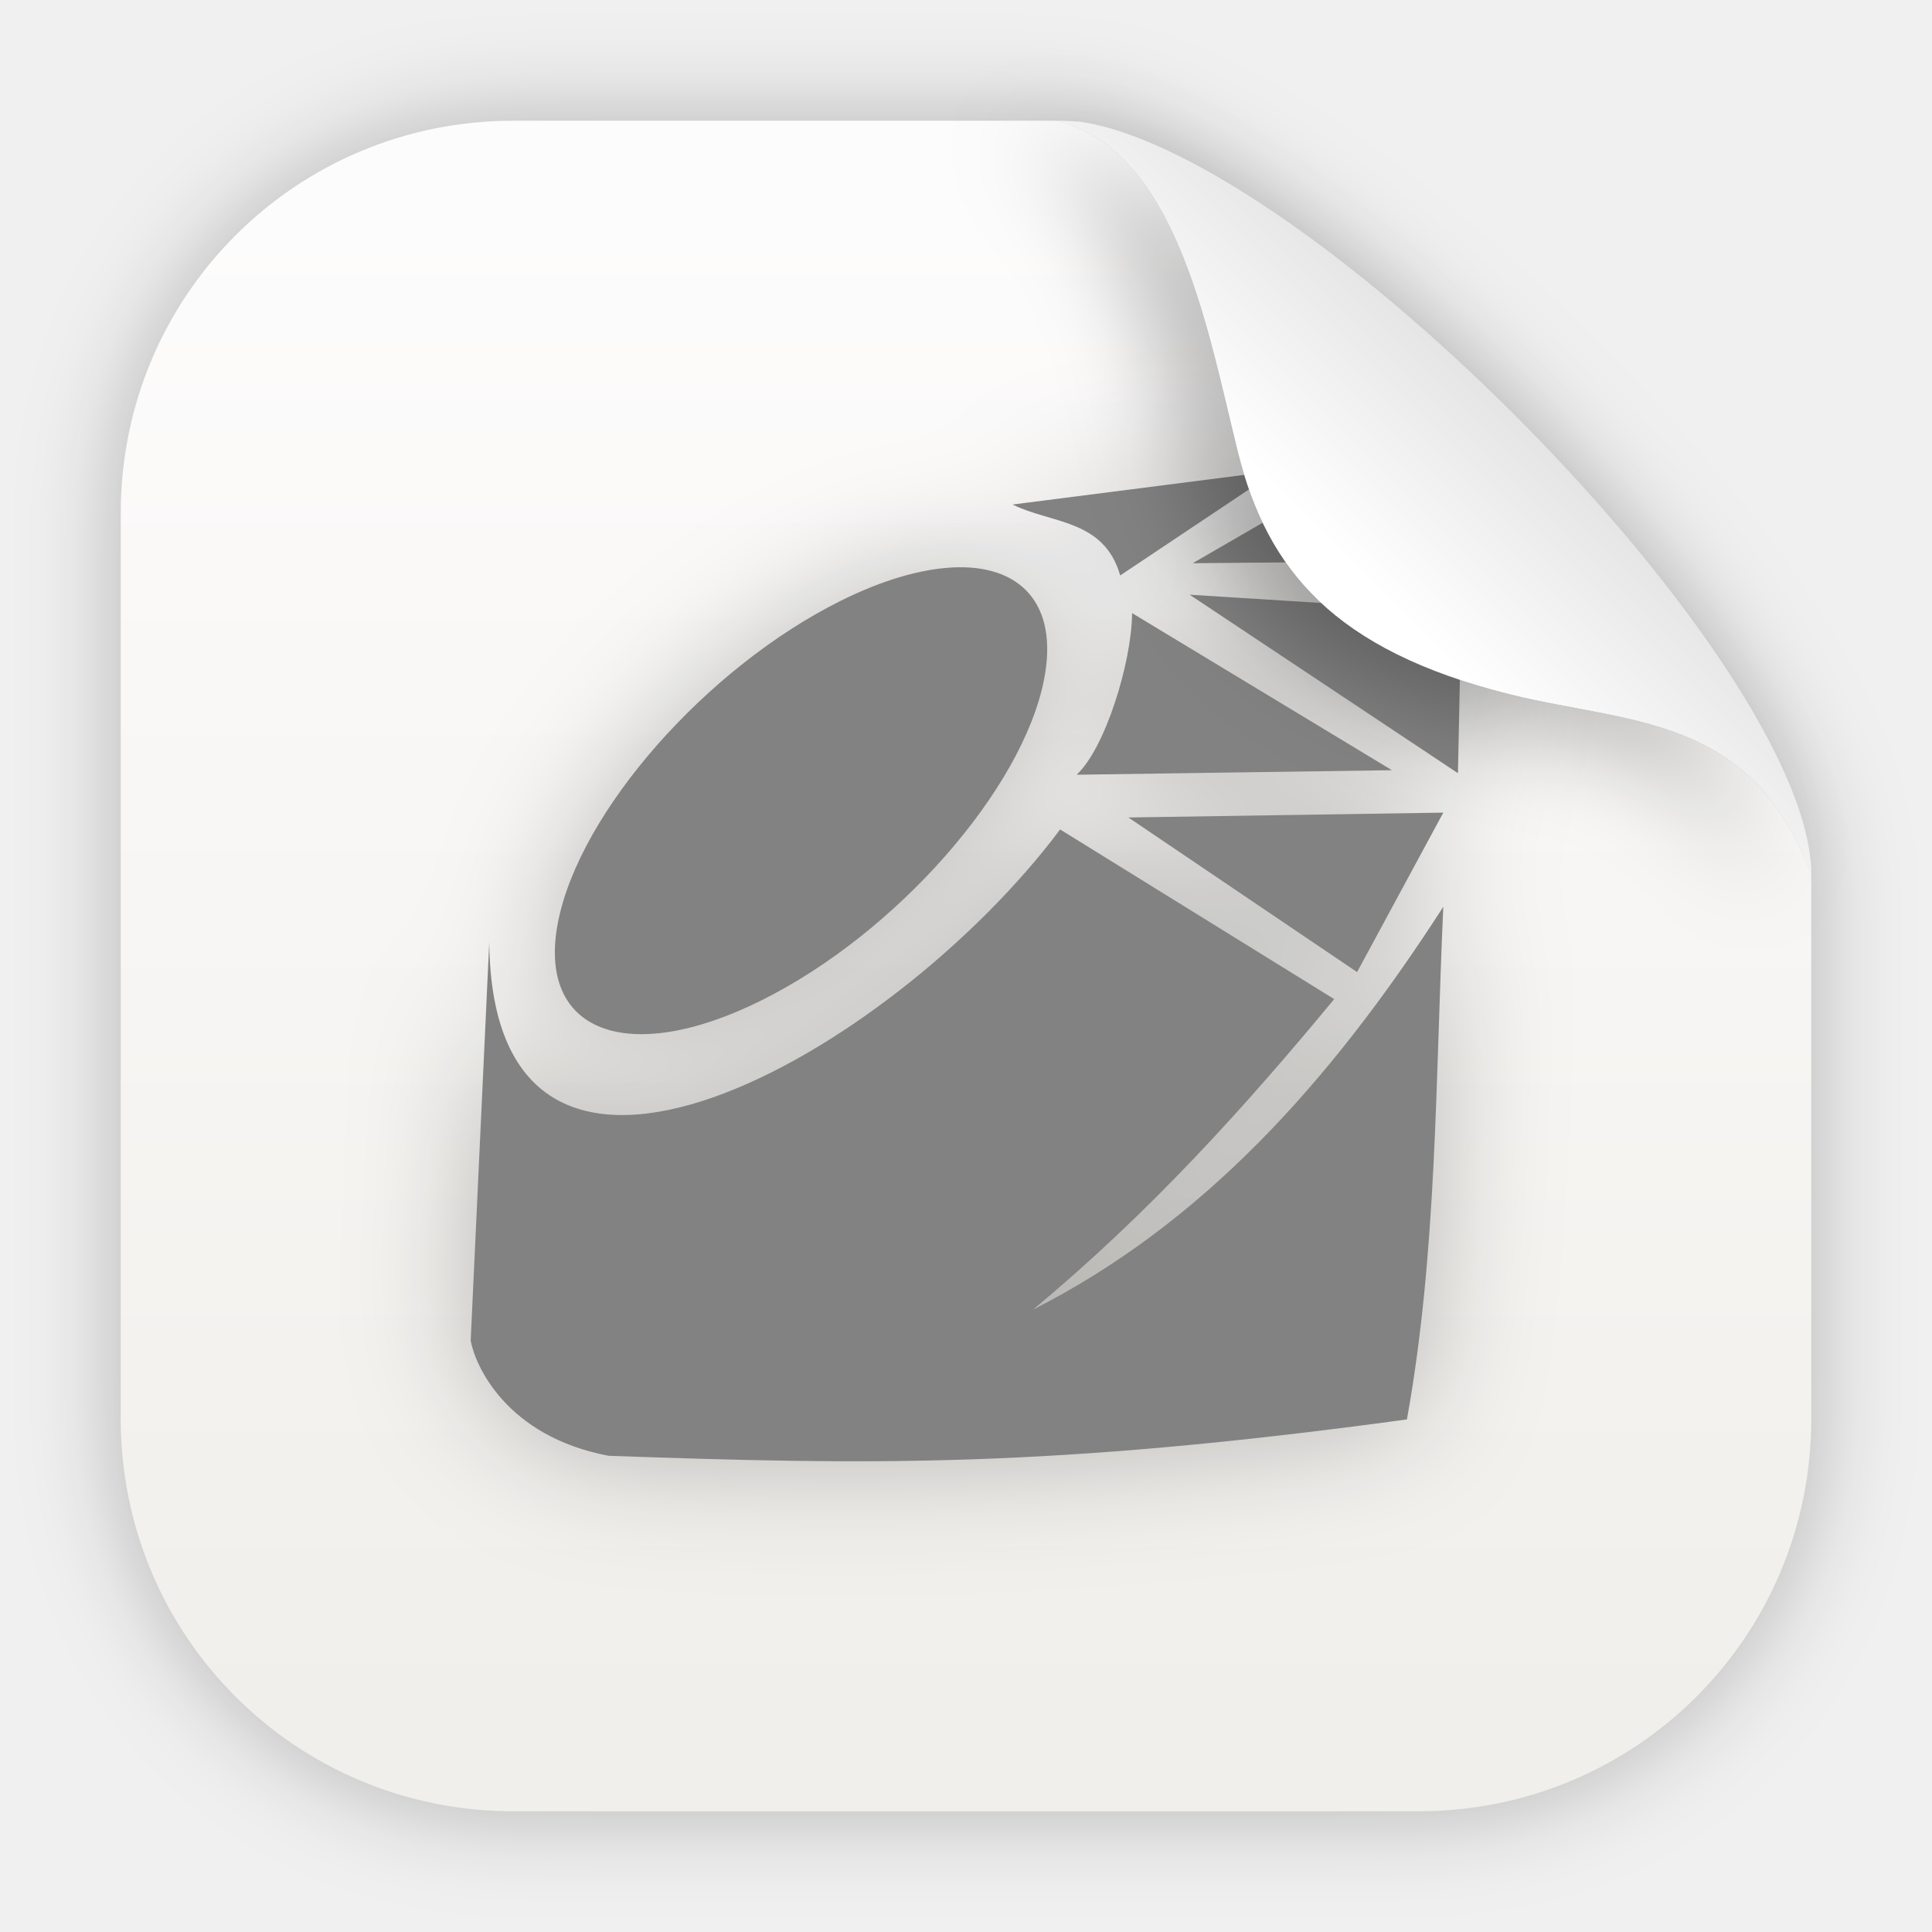
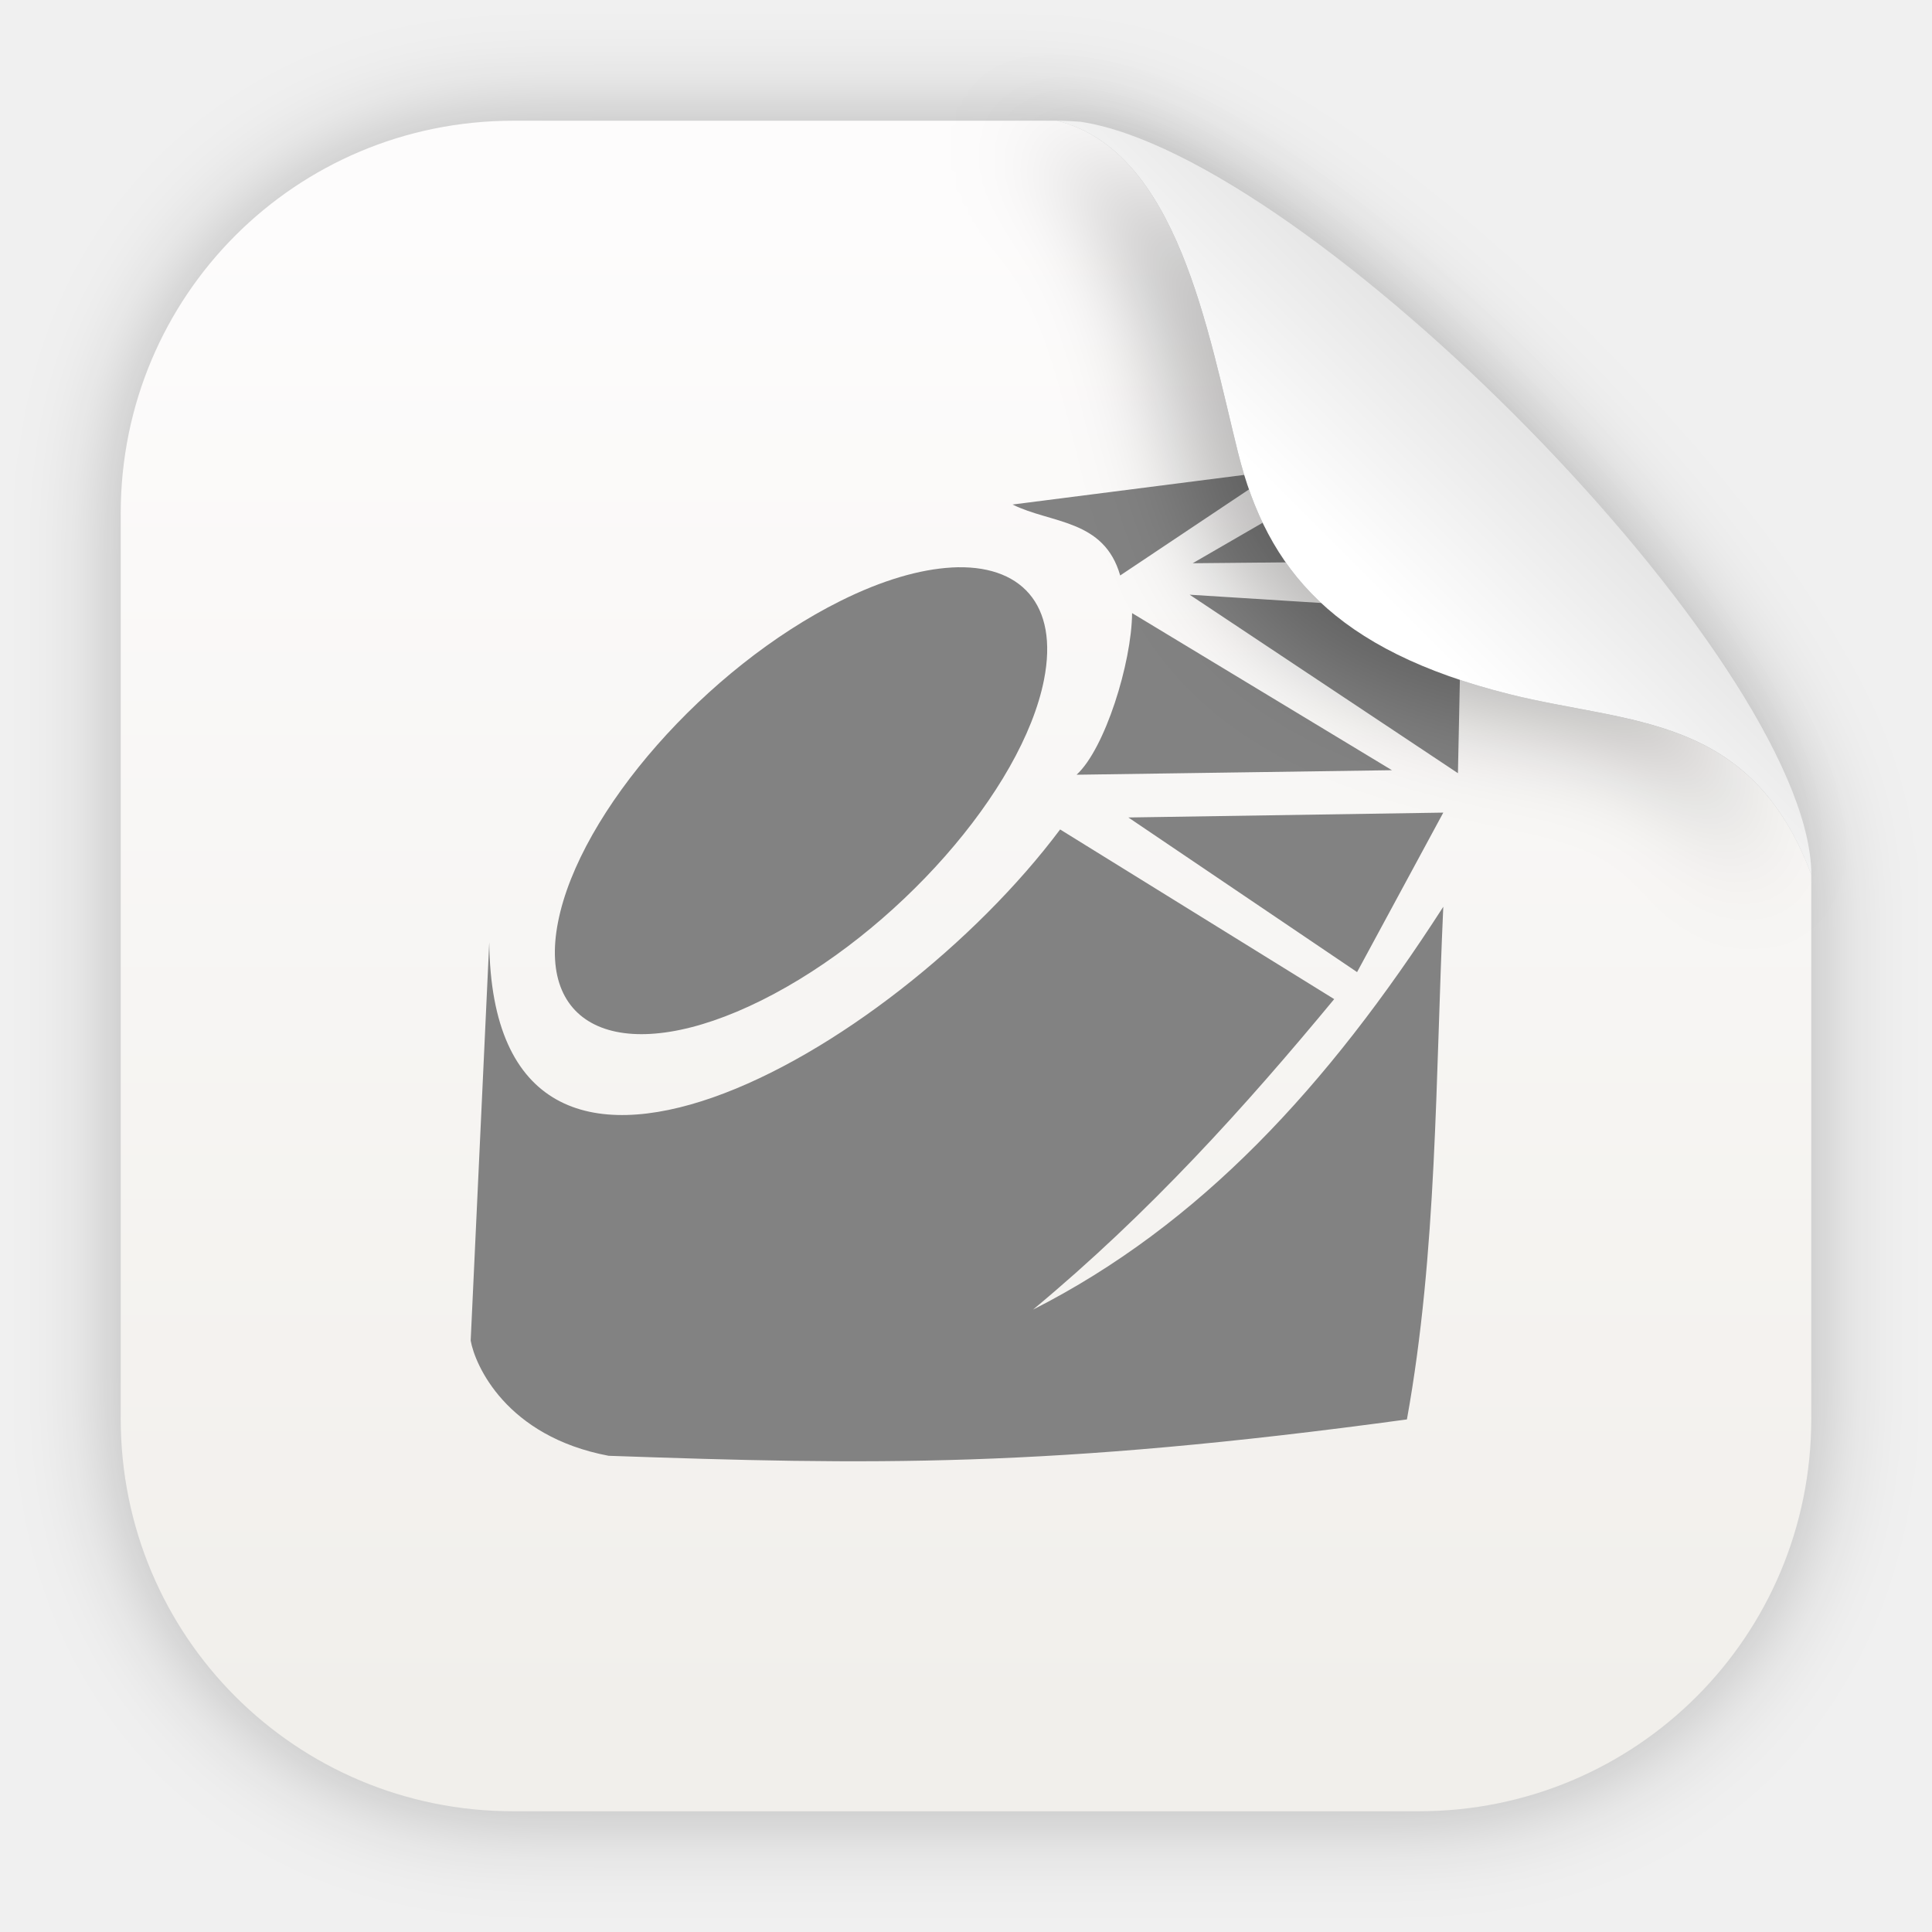
<svg xmlns="http://www.w3.org/2000/svg" xmlns:xlink="http://www.w3.org/1999/xlink" width="64" height="64" version="1.1" id="svg2">
  <defs id="defs2">
    <linearGradient id="linearGradient94" x1="7.937" x2="7.937" y1="15.081" y2="1.852" gradientTransform="scale(3.7796)" gradientUnits="userSpaceOnUse" spreadMethod="pad">
      <stop stop-color="#f1efeb" offset="0" id="stop93" style="stop-color:#000000;stop-opacity:1;" />
      <stop stop-color="#fdfcfc" offset="1" id="stop94" />
    </linearGradient>
    <linearGradient id="linearGradient92" x1="7.937" x2="7.937" y1="15.081" y2="1.852" gradientTransform="scale(3.7796)" gradientUnits="userSpaceOnUse" spreadMethod="pad">
      <stop stop-color="#f1efeb" offset="0" id="stop91" style="stop-color:#695e49;stop-opacity:1;" />
      <stop stop-color="#fdfcfc" offset="1" id="stop92" />
    </linearGradient>
    <linearGradient id="linearGradient90" x1="7.937" x2="7.937" y1="15.081" y2="1.852" gradientTransform="scale(3.7796)" gradientUnits="userSpaceOnUse" spreadMethod="pad">
      <stop stop-color="#f1efeb" offset="0" id="stop89" style="stop-color:#6a5f4a;stop-opacity:1;" />
      <stop stop-color="#fdfcfc" offset="1" id="stop90" />
    </linearGradient>
    <linearGradient id="linearGradient88" x1="7.937" x2="7.937" y1="15.081" y2="1.852" gradientTransform="scale(3.7796)" gradientUnits="userSpaceOnUse" spreadMethod="pad">
      <stop stop-color="#f1efeb" offset="0" id="stop87" style="stop-color:#70654e;stop-opacity:1;" />
      <stop stop-color="#fdfcfc" offset="1" id="stop88" />
    </linearGradient>
    <linearGradient id="linearGradient86" x1="7.937" x2="7.937" y1="15.081" y2="1.852" gradientTransform="scale(3.7796)" gradientUnits="userSpaceOnUse" spreadMethod="pad">
      <stop stop-color="#f1efeb" offset="0" id="stop85" style="stop-color:#948567;stop-opacity:1;" />
      <stop stop-color="#fdfcfc" offset="1" id="stop86" />
    </linearGradient>
    <linearGradient id="linearGradient84" x1="7.937" x2="7.937" y1="15.081" y2="1.852" gradientTransform="scale(3.7796)" gradientUnits="userSpaceOnUse" spreadMethod="pad">
      <stop stop-color="#f1efeb" offset="0" id="stop83" style="stop-color:#aca189;stop-opacity:1;" />
      <stop stop-color="#fdfcfc" offset="1" id="stop84" />
    </linearGradient>
    <linearGradient id="linearGradient82" x1="7.937" x2="7.937" y1="15.081" y2="1.852" gradientTransform="scale(3.7796)" gradientUnits="userSpaceOnUse" spreadMethod="pad">
      <stop stop-color="#f1efeb" offset="0" id="stop81" style="stop-color:#c1b9a7;stop-opacity:1;" />
      <stop stop-color="#fdfcfc" offset="1" id="stop82" />
    </linearGradient>
    <linearGradient id="linearGradient80" x1="7.937" x2="7.937" y1="15.081" y2="1.852" gradientTransform="scale(3.7796)" gradientUnits="userSpaceOnUse" spreadMethod="pad">
      <stop stop-color="#f1efeb" offset="0" id="stop79" style="stop-color:#d0c9bb;stop-opacity:1;" />
      <stop stop-color="#fdfcfc" offset="1" id="stop80" />
    </linearGradient>
    <linearGradient id="linearGradient78" x1="7.937" x2="7.937" y1="15.081" y2="1.852" gradientTransform="scale(3.7796)" gradientUnits="userSpaceOnUse" spreadMethod="pad">
      <stop stop-color="#f1efeb" offset="0" id="stop77" style="stop-color:#dcd7cd;stop-opacity:1;" />
      <stop stop-color="#fdfcfc" offset="1" id="stop78" />
    </linearGradient>
    <linearGradient id="linearGradient76" x1="7.937" x2="7.937" y1="15.081" y2="1.852" gradientTransform="scale(3.7796)" gradientUnits="userSpaceOnUse" spreadMethod="pad">
      <stop stop-color="#f1efeb" offset="0" id="stop75" style="stop-color:#e2ddd5;stop-opacity:1;" />
      <stop stop-color="#fdfcfc" offset="1" id="stop76" />
    </linearGradient>
    <linearGradient id="linearGradient74" x1="7.937" x2="7.937" y1="15.081" y2="1.852" gradientTransform="scale(3.7796)" gradientUnits="userSpaceOnUse" spreadMethod="pad">
      <stop stop-color="#f1efeb" offset="0" id="stop73" style="stop-color:#e2ded5;stop-opacity:1;" />
      <stop stop-color="#fdfcfc" offset="1" id="stop74" />
    </linearGradient>
    <linearGradient id="linearGradient72" x1="7.937" x2="7.937" y1="15.081" y2="1.852" gradientTransform="scale(3.7796)" gradientUnits="userSpaceOnUse" spreadMethod="pad">
      <stop stop-color="#f1efeb" offset="0" id="stop71" style="stop-color:#9a8b6e;stop-opacity:1;" />
      <stop stop-color="#fdfcfc" offset="1" id="stop72" />
    </linearGradient>
    <linearGradient id="linearGradient70" x1="7.937" x2="7.937" y1="15.081" y2="1.852" gradientTransform="scale(3.7796)" gradientUnits="userSpaceOnUse" spreadMethod="pad">
      <stop stop-color="#f1efeb" offset="0" id="stop69" style="stop-color:#756a52;stop-opacity:1;" />
      <stop stop-color="#fdfcfc" offset="1" id="stop70" />
    </linearGradient>
    <linearGradient id="linearGradient68" x1="7.937" x2="7.937" y1="15.081" y2="1.852" gradientTransform="scale(3.7796)" gradientUnits="userSpaceOnUse" spreadMethod="pad">
      <stop stop-color="#f1efeb" offset="0" id="stop67" style="stop-color:#574e3d;stop-opacity:1;" />
      <stop stop-color="#fdfcfc" offset="1" id="stop68" />
    </linearGradient>
    <linearGradient id="linearGradient66" x1="7.937" x2="7.937" y1="15.081" y2="1.852" gradientTransform="scale(3.7796)" gradientUnits="userSpaceOnUse" spreadMethod="pad">
      <stop stop-color="#f1efeb" offset="0" id="stop65" style="stop-color:#4d4536;stop-opacity:1;" />
      <stop stop-color="#fdfcfc" offset="1" id="stop66" />
    </linearGradient>
    <linearGradient id="linearGradient64" x1="7.937" x2="7.937" y1="15.081" y2="1.852" gradientTransform="scale(3.7796)" gradientUnits="userSpaceOnUse" spreadMethod="pad">
      <stop stop-color="#f1efeb" offset="0" id="stop63" style="stop-color:#4d4536;stop-opacity:1;" />
      <stop stop-color="#fdfcfc" offset="1" id="stop64" />
    </linearGradient>
    <linearGradient id="linearGradient62" x1="7.937" x2="7.937" y1="15.081" y2="1.852" gradientTransform="scale(3.7796)" gradientUnits="userSpaceOnUse" spreadMethod="pad">
      <stop stop-color="#f1efeb" offset="0" id="stop61" style="stop-color:#0c0b08;stop-opacity:1;" />
      <stop stop-color="#fdfcfc" offset="1" id="stop62" />
    </linearGradient>
    <linearGradient id="linearGradient60" x1="7.937" x2="7.937" y1="15.081" y2="1.852" gradientTransform="scale(3.7796)" gradientUnits="userSpaceOnUse" spreadMethod="pad">
      <stop stop-color="#f1efeb" offset="0" id="stop59" style="stop-color:#0b0a08;stop-opacity:1;" />
      <stop stop-color="#fdfcfc" offset="1" id="stop60" />
    </linearGradient>
    <linearGradient id="linearGradient58" x1="7.937" x2="7.937" y1="15.081" y2="1.852" gradientTransform="scale(3.7796)" gradientUnits="userSpaceOnUse" spreadMethod="pad">
      <stop stop-color="#f1efeb" offset="0" id="stop57" style="stop-color:#0b0a08;stop-opacity:1;" />
      <stop stop-color="#fdfcfc" offset="1" id="stop58" />
    </linearGradient>
    <linearGradient id="linearGradient56" x1="7.937" x2="7.937" y1="15.081" y2="1.852" gradientTransform="scale(3.7796)" gradientUnits="userSpaceOnUse" spreadMethod="pad">
      <stop stop-color="#f1efeb" offset="0" id="stop55" style="stop-color:#171410;stop-opacity:1;" />
      <stop stop-color="#fdfcfc" offset="1" id="stop56" />
    </linearGradient>
    <linearGradient id="linearGradient54" x1="7.937" x2="7.937" y1="15.081" y2="1.852" gradientTransform="scale(3.7796)" gradientUnits="userSpaceOnUse" spreadMethod="pad">
      <stop stop-color="#f1efeb" offset="0" id="stop53" style="stop-color:#2d281f;stop-opacity:1;" />
      <stop stop-color="#fdfcfc" offset="1" id="stop54" />
    </linearGradient>
    <linearGradient id="linearGradient52" x1="7.937" x2="7.937" y1="15.081" y2="1.852" gradientTransform="scale(3.7796)" gradientUnits="userSpaceOnUse" spreadMethod="pad">
      <stop stop-color="#f1efeb" offset="0" id="stop51" style="stop-color:#3a3428;stop-opacity:1;" />
      <stop stop-color="#fdfcfc" offset="1" id="stop52" />
    </linearGradient>
    <linearGradient id="linearGradient50" x1="7.937" x2="7.937" y1="15.081" y2="1.852" gradientTransform="scale(3.7796)" gradientUnits="userSpaceOnUse" spreadMethod="pad">
      <stop stop-color="#f1efeb" offset="0" id="stop49" style="stop-color:#473f31;stop-opacity:1;" />
      <stop stop-color="#fdfcfc" offset="1" id="stop50" />
    </linearGradient>
    <linearGradient id="linearGradient48" x1="7.937" x2="7.937" y1="15.081" y2="1.852" gradientTransform="scale(3.7796)" gradientUnits="userSpaceOnUse" spreadMethod="pad">
      <stop stop-color="#f1efeb" offset="0" id="stop47" style="stop-color:#4e4737;stop-opacity:1;" />
      <stop stop-color="#fdfcfc" offset="1" id="stop48" />
    </linearGradient>
    <linearGradient id="linearGradient46" x1="7.937" x2="7.937" y1="15.081" y2="1.852" gradientTransform="scale(3.7796)" gradientUnits="userSpaceOnUse" spreadMethod="pad">
      <stop stop-color="#f1efeb" offset="0" id="stop45" style="stop-color:#534b3a;stop-opacity:1;" />
      <stop stop-color="#fdfcfc" offset="1" id="stop46" />
    </linearGradient>
    <linearGradient id="linearGradient44" x1="7.937" x2="7.937" y1="15.081" y2="1.852" gradientTransform="scale(3.7796)" gradientUnits="userSpaceOnUse" spreadMethod="pad">
      <stop stop-color="#f1efeb" offset="0" id="stop43" style="stop-color:#544c3b;stop-opacity:1;" />
      <stop stop-color="#fdfcfc" offset="1" id="stop44" />
    </linearGradient>
    <linearGradient id="linearGradient42" x1="7.937" x2="7.937" y1="15.081" y2="1.852" gradientTransform="scale(3.7796)" gradientUnits="userSpaceOnUse" spreadMethod="pad">
      <stop stop-color="#f1efeb" offset="0" id="stop41" style="stop-color:#554c3b;stop-opacity:1;" />
      <stop stop-color="#fdfcfc" offset="1" id="stop42" />
    </linearGradient>
    <linearGradient id="linearGradient40" x1="7.937" x2="7.937" y1="15.081" y2="1.852" gradientTransform="scale(3.7796)" gradientUnits="userSpaceOnUse" spreadMethod="pad">
      <stop stop-color="#f1efeb" offset="0" id="stop39" style="stop-color:#564d3c;stop-opacity:1;" />
      <stop stop-color="#fdfcfc" offset="1" id="stop40" />
    </linearGradient>
    <linearGradient id="linearGradient38" x1="7.937" x2="7.937" y1="15.081" y2="1.852" gradientTransform="scale(3.7796)" gradientUnits="userSpaceOnUse" spreadMethod="pad">
      <stop stop-color="#f1efeb" offset="0" id="stop37" style="stop-color:#000000;stop-opacity:1;" />
      <stop stop-color="#fdfcfc" offset="1" id="stop38" />
    </linearGradient>
    <linearGradient id="linearGradient36" x1="7.937" x2="7.937" y1="15.081" y2="1.852" gradientTransform="scale(3.7796)" gradientUnits="userSpaceOnUse" spreadMethod="pad">
      <stop stop-color="#f1efeb" offset="0" id="stop35" style="stop-color:#000000;stop-opacity:1;" />
      <stop stop-color="#fdfcfc" offset="1" id="stop36" />
    </linearGradient>
    <linearGradient id="linearGradient34" x1="7.937" x2="7.937" y1="15.081" y2="1.852" gradientTransform="scale(3.7796)" gradientUnits="userSpaceOnUse" spreadMethod="pad">
      <stop stop-color="#f1efeb" offset="0" id="stop33" style="stop-color:#000000;stop-opacity:1;" />
      <stop stop-color="#fdfcfc" offset="1" id="stop34" />
    </linearGradient>
    <linearGradient id="linearGradient32" x1="7.937" x2="7.937" y1="15.081" y2="1.852" gradientTransform="scale(3.7796)" gradientUnits="userSpaceOnUse" spreadMethod="pad">
      <stop stop-color="#f1efeb" offset="0" id="stop31" style="stop-color:#000000;stop-opacity:1;" />
      <stop stop-color="#fdfcfc" offset="1" id="stop32" />
    </linearGradient>
    <linearGradient id="linearGradient30" x1="7.937" x2="7.937" y1="15.081" y2="1.852" gradientTransform="scale(3.7796)" gradientUnits="userSpaceOnUse" spreadMethod="pad">
      <stop stop-color="#f1efeb" offset="0" id="stop29" style="stop-color:#000000;stop-opacity:1;" />
      <stop stop-color="#fdfcfc" offset="1" id="stop30" />
    </linearGradient>
    <linearGradient id="linearGradient28" x1="7.937" x2="7.937" y1="15.081" y2="1.852" gradientTransform="scale(3.7796)" gradientUnits="userSpaceOnUse" spreadMethod="pad">
      <stop stop-color="#f1efeb" offset="0" id="stop27" style="stop-color:#000000;stop-opacity:1;" />
      <stop stop-color="#fdfcfc" offset="1" id="stop28" />
    </linearGradient>
    <linearGradient id="linearGradient26" x1="7.937" x2="7.937" y1="15.081" y2="1.852" gradientTransform="scale(3.7796)" gradientUnits="userSpaceOnUse" spreadMethod="pad">
      <stop stop-color="#f1efeb" offset="0" id="stop25" style="stop-color:#000000;stop-opacity:1;" />
      <stop stop-color="#fdfcfc" offset="1" id="stop26" />
    </linearGradient>
    <linearGradient id="linearGradient24" x1="7.937" x2="7.937" y1="15.081" y2="1.852" gradientTransform="scale(3.7796)" gradientUnits="userSpaceOnUse" spreadMethod="pad">
      <stop stop-color="#f1efeb" offset="0" id="stop23" style="stop-color:#000000;stop-opacity:1;" />
      <stop stop-color="#fdfcfc" offset="1" id="stop24" />
    </linearGradient>
    <linearGradient id="linearGradient22" x1="7.937" x2="7.937" y1="15.081" y2="1.852" gradientTransform="scale(3.7796)" gradientUnits="userSpaceOnUse" spreadMethod="pad">
      <stop stop-color="#f1efeb" offset="0" id="stop21" style="stop-color:#040403;stop-opacity:1;" />
      <stop stop-color="#fdfcfc" offset="1" id="stop22" />
    </linearGradient>
    <linearGradient id="linearGradient20" x1="7.937" x2="7.937" y1="15.081" y2="1.852" gradientTransform="scale(3.7796)" gradientUnits="userSpaceOnUse" spreadMethod="pad">
      <stop stop-color="#f1efeb" offset="0" id="stop19" style="stop-color:#1d1a15;stop-opacity:1;" />
      <stop stop-color="#fdfcfc" offset="1" id="stop20" />
    </linearGradient>
    <linearGradient id="linearGradient18" x1="7.937" x2="7.937" y1="15.081" y2="1.852" gradientTransform="scale(3.7796)" gradientUnits="userSpaceOnUse" spreadMethod="pad">
      <stop stop-color="#f1efeb" offset="0" id="stop17" style="stop-color:#4b4435;stop-opacity:1;" />
      <stop stop-color="#fdfcfc" offset="1" id="stop18" />
    </linearGradient>
    <linearGradient id="linearGradient16" x1="7.937" x2="7.937" y1="15.081" y2="1.852" gradientTransform="scale(3.7796)" gradientUnits="userSpaceOnUse" spreadMethod="pad">
      <stop stop-color="#f1efeb" offset="0" id="stop15" style="stop-color:#635945;stop-opacity:1;" />
      <stop stop-color="#fdfcfc" offset="1" id="stop16" />
    </linearGradient>
    <linearGradient id="linearGradient14" x1="7.937" x2="7.937" y1="15.081" y2="1.852" gradientTransform="scale(3.7796)" gradientUnits="userSpaceOnUse" spreadMethod="pad">
      <stop stop-color="#f1efeb" offset="0" id="stop13" style="stop-color:#746851;stop-opacity:1;" />
      <stop stop-color="#fdfcfc" offset="1" id="stop14" />
    </linearGradient>
    <linearGradient id="linearGradient12" x1="7.937" x2="7.937" y1="15.081" y2="1.852" gradientTransform="scale(3.7796)" gradientUnits="userSpaceOnUse" spreadMethod="pad">
      <stop stop-color="#f1efeb" offset="0" id="stop11" style="stop-color:#7d7057;stop-opacity:1;" />
      <stop stop-color="#fdfcfc" offset="1" id="stop12" />
    </linearGradient>
    <linearGradient id="linearGradient10" x1="7.937" x2="7.937" y1="15.081" y2="1.852" gradientTransform="scale(3.7796)" gradientUnits="userSpaceOnUse" spreadMethod="pad">
      <stop stop-color="#f1efeb" offset="0" id="stop9" style="stop-color:#7f7259;stop-opacity:1;" />
      <stop stop-color="#fdfcfc" offset="1" id="stop10" />
    </linearGradient>
    <linearGradient id="linearGradient8" x1="7.937" x2="7.937" y1="15.081" y2="1.852" gradientTransform="scale(3.7796)" gradientUnits="userSpaceOnUse">
      <stop stop-color="#f1efeb" offset="0" id="stop7" style="stop-color:#7f7259;stop-opacity:1;" />
      <stop stop-color="#fdfcfc" offset="1" id="stop8" />
    </linearGradient>
    <linearGradient id="linearGradient862-3" x1="7.937" x2="7.937" y1="15.081" y2="1.852" gradientTransform="scale(3.7796)" gradientUnits="userSpaceOnUse" xlink:href="#linearGradient92">
      <stop stop-color="#f1efeb" offset="0" id="stop1" />
      <stop stop-color="#fdfcfc" offset="1" id="stop2" />
    </linearGradient>
    <linearGradient id="d" x1="45" x2="60.076" y1="19" y2="3.924" gradientTransform="translate(0.01285182,-0.00112622)" gradientUnits="userSpaceOnUse">
      <stop offset="0" stop-color="#fff" id="stop5" />
      <stop offset="1" stop-color="#b3b3b3" id="stop6" />
    </linearGradient>
    <linearGradient xlink:href="#linearGradient862-3" id="linearGradient5" gradientUnits="userSpaceOnUse" gradientTransform="matrix(3.7796,0,0,3.7796,-9.765e-4,0.0302735)" x1="7.937" y1="15.081" x2="7.937" y2="1.852" />
    <filter style="color-interpolation-filters:sRGB" id="filter95" x="-0.147" y="-0.147" width="1.294" height="1.294">
      <feGaussianBlur stdDeviation="1.53" id="feGaussianBlur95" />
    </filter>
    <linearGradient id="c" x1="32" x2="32" y1="11" y2="53" gradientUnits="userSpaceOnUse">
      <stop stop-color="#f7bd39" offset="0" id="stop3" />
      <stop stop-color="#f9e657" offset="1" id="stop4" />
    </linearGradient>
    <filter id="d-2" x="-0.06" y="-0.06" width="1.12" height="1.12" color-interpolation-filters="sRGB">
      <feGaussianBlur stdDeviation=".185" id="feGaussianBlur10" />
    </filter>
    <linearGradient id="e" x1="8.467" x2="8.467" y1="284.83" y2="292.24" gradientUnits="userSpaceOnUse">
      <stop stop-color="#525252" offset="0" id="stop5-0" />
      <stop stop-color="#1f1f1f" offset="1" id="stop6-2" />
    </linearGradient>
    <filter style="color-interpolation-filters:sRGB" id="filter94" x="-0.069" y="-0.069" width="1.138" height="1.138">
      <feGaussianBlur stdDeviation="1.613" id="feGaussianBlur94" />
    </filter>
    <style id="current-color-scheme" type="text/css">
   .ColorScheme-Text { color:#363636; }
  </style>
    <style id="current-color-scheme-4" type="text/css">.ColorScheme-Text { color:#363636; } .ColorScheme-Text { color:#363636; }</style>
    <style id="current-color-scheme-1" type="text/css">.ColorScheme-Text { color:#363636; } .ColorScheme-Text { color:#363636; }</style>
    <filter style="color-interpolation-filters:sRGB" id="filter1" x="-0.147" y="-0.147" width="1.294" height="1.294">
      <feGaussianBlur stdDeviation="2.01" id="feGaussianBlur1" />
    </filter>
  </defs>
  <path id="path3-9-5" style="fill:#000000;fill-opacity:1;stroke-width:3.78;filter:url(#filter94);opacity:0.25" d="m 17.001,3.999 c -7.203,0 -13.002,5.799 -13.002,13.002 v 29.998 c 0,7.203 5.799,13.002 13.002,13.002 h 29.998 c 7.203,0 13.002,-5.799 13.002,-13.002 V 28.972 c -0.125,-0.333 -0.258,-0.643 -0.398,-0.934 -0.14,-0.29 -0.289,-0.559 -0.443,-0.811 -0.154,-0.251 -0.315,-0.484 -0.482,-0.699 -0.167,-0.215 -0.342,-0.415 -0.521,-0.598 -0.18,-0.183 -0.364,-0.35 -0.555,-0.504 -0.191,-0.154 -0.387,-0.293 -0.588,-0.422 -0.201,-0.128 -0.407,-0.245 -0.617,-0.352 0.21,0.106 0.416,0.223 0.617,0.352 0.201,0.128 0.397,0.268 0.588,0.422 0.191,0.154 0.375,0.321 0.555,0.504 0.18,0.183 0.354,0.382 0.521,0.598 0.167,0.215 0.328,0.448 0.482,0.699 0.154,0.251 0.303,0.52 0.443,0.811 0.14,0.29 0.273,0.601 0.398,0.934 V 28.833 C 59.752,21.784 43.371,5.184 35.8,4.034 c -0.265,-0.02 -0.528,-0.035 -0.787,-0.035 0.25,0.062 0.488,0.146 0.715,0.246 0.227,0.1 0.444,0.216 0.65,0.35 0.206,0.134 0.402,0.285 0.588,0.449 0.186,0.164 0.363,0.342 0.531,0.533 0.168,0.191 0.327,0.396 0.479,0.611 0.151,0.215 0.294,0.44 0.43,0.676 C 38.27,6.629 38.127,6.404 37.976,6.188 37.824,5.973 37.665,5.769 37.497,5.577 37.329,5.386 37.152,5.208 36.966,5.044 36.78,4.88 36.584,4.729 36.378,4.595 36.172,4.461 35.955,4.345 35.728,4.245 35.5,4.145 35.263,4.062 35.013,3.999 Z m 22.729,6.025 c 0.178,0.564 0.338,1.139 0.486,1.709 0.297,1.141 0.547,2.266 0.797,3.266 -0.25,-1 -0.5,-2.125 -0.797,-3.266 -0.148,-0.57 -0.309,-1.145 -0.486,-1.709 z m 13.246,13.58 c 0.484,0.095 0.96,0.197 1.424,0.318 -0.464,-0.122 -0.94,-0.223 -1.424,-0.318 z" />
  <path d="m 17.001,3.999 c -7.203,0 -13.002,5.799 -13.002,13.002 v 29.998 c 0,7.203 5.799,13.002 13.002,13.002 h 29.998 c 7.203,0 13.002,-5.799 13.002,-13.002 V 28.972 c -2.004,-5.329 -5.996,-4.974 -9.988,-5.973 -5.82,-1.455 -8.03,-4.12 -9,-8 -1,-4 -2,-10 -6,-11 z" style="display:inline;fill:url(#linearGradient5);stroke-width:3.78" id="path3-9" />
  <rect style="display:none;opacity:0.25;fill:none;fill-opacity:1;stroke:#ff00ee;stroke-width:0.1;stroke-linecap:square;stroke-linejoin:round;stroke-dasharray:none;stroke-opacity:1" id="rect1" width="31.623" height="31.623" x="16.189" y="16.189" />
-   <path fill="#ffffff" d="m 42.301,15.593 -8.759,1.12 c 1.277,0.637 3.03,0.479 3.566,2.35 z m 2.244,0.15 -5.036,2.915 8.639,-0.082 z M 31.516,18.8 c -1.039,0.06 -2.286,0.414 -3.677,1.108 -4.446,2.215 -8.632,6.976 -9.352,10.629 -0.721,3.651 2.297,4.813 6.745,2.598 4.446,-2.215 8.632,-6.965 9.352,-10.617 0.495,-2.51 -0.779,-3.848 -3.068,-3.719 z m 4.148,6.864 10.446,-0.15 -8.608,-5.204 c -0.014,1.654 -0.902,4.497 -1.838,5.353 z m 12.632,-0.051 0.111,-5.346 -8.999,-0.567 z m -0.485,1.306 -10.432,0.161 7.576,5.122 z m -12.694,0.559 c -5.576,7.452 -18.792,14.972 -18.91,3.738 l -0.615,13.194 c 0.141,0.798 1.162,3.172 4.571,3.815 8.641,0.301 14.552,0.416 26.443,-1.205 1.004,-5.559 0.943,-11.299 1.205,-16.982 -3.837,5.961 -8.067,10.539 -13.591,13.345 3.869,-3.213 7.032,-6.727 9.977,-10.286 l -9.079,-5.62 z" id="path6" style="fill:#000000;fill-opacity:1;stroke-width:1.367;filter:url(#filter1);opacity:0.25" />
+   <path fill="#ffffff" d="m 42.301,15.593 -8.759,1.12 c 1.277,0.637 3.03,0.479 3.566,2.35 z m 2.244,0.15 -5.036,2.915 8.639,-0.082 z M 31.516,18.8 c -1.039,0.06 -2.286,0.414 -3.677,1.108 -4.446,2.215 -8.632,6.976 -9.352,10.629 -0.721,3.651 2.297,4.813 6.745,2.598 4.446,-2.215 8.632,-6.965 9.352,-10.617 0.495,-2.51 -0.779,-3.848 -3.068,-3.719 z m 4.148,6.864 10.446,-0.15 -8.608,-5.204 c -0.014,1.654 -0.902,4.497 -1.838,5.353 z m 12.632,-0.051 0.111,-5.346 -8.999,-0.567 z m -0.485,1.306 -10.432,0.161 7.576,5.122 z m -12.694,0.559 c -5.576,7.452 -18.792,14.972 -18.91,3.738 l -0.615,13.194 c 0.141,0.798 1.162,3.172 4.571,3.815 8.641,0.301 14.552,0.416 26.443,-1.205 1.004,-5.559 0.943,-11.299 1.205,-16.982 -3.837,5.961 -8.067,10.539 -13.591,13.345 3.869,-3.213 7.032,-6.727 9.977,-10.286 l -9.079,-5.62 z" id="path6" style="display:none;opacity:0.25;fill:#000000;fill-opacity:1;stroke-width:1.367;filter:url(#filter1)" />
  <path fill="#ffffff" d="m 42.301,15.593 -8.759,1.12 c 1.277,0.637 3.03,0.479 3.566,2.35 z m 2.244,0.15 -5.036,2.915 8.639,-0.082 z M 31.516,18.8 c -1.039,0.06 -2.286,0.414 -3.677,1.108 -4.446,2.215 -8.632,6.976 -9.352,10.629 -0.721,3.651 2.297,4.813 6.745,2.598 4.446,-2.215 8.632,-6.965 9.352,-10.617 0.495,-2.51 -0.779,-3.848 -3.068,-3.719 z m 4.148,6.864 10.446,-0.15 -8.608,-5.204 c -0.014,1.654 -0.902,4.497 -1.838,5.353 z m 12.632,-0.051 0.111,-5.346 -8.999,-0.567 z m -0.485,1.306 -10.432,0.161 7.576,5.122 z m -12.694,0.559 c -5.576,7.452 -18.792,14.972 -18.91,3.738 l -0.615,13.194 c 0.141,0.798 1.162,3.172 4.571,3.815 8.641,0.301 14.552,0.416 26.443,-1.205 1.004,-5.559 0.943,-11.299 1.205,-16.982 -3.837,5.961 -8.067,10.539 -13.591,13.345 3.869,-3.213 7.032,-6.727 9.977,-10.286 l -9.079,-5.62 z" id="path6-5" style="fill:#828282;fill-opacity:1;stroke-width:1.367" />
  <path d="m 33.301,4.654 c 4,1 5,7 6,11 0.97,3.88 3.18,6.545 9,8 3.993,0.998 7.985,0.643 9.988,5.973 V 29.488 C 58.04,22.439 41.659,5.839 34.088,4.689 c -0.265,-0.02 -0.528,-0.035 -0.787,-0.035 z" style="display:inline;opacity:0.25;fill:#000000;fill-opacity:1;filter:url(#filter95)" id="path5-6" />
  <path d="m 35.013,3.999 c 4,1 5,7 6,11 0.97,3.88 3.18,6.545 9,8 3.993,0.998 7.985,0.643 9.988,5.973 V 28.833 C 59.752,21.784 43.371,5.184 35.8,4.034 c -0.265,-0.02 -0.528,-0.035 -0.787,-0.035 z" style="display:inline;fill:url(#d)" id="path5" />
</svg>
